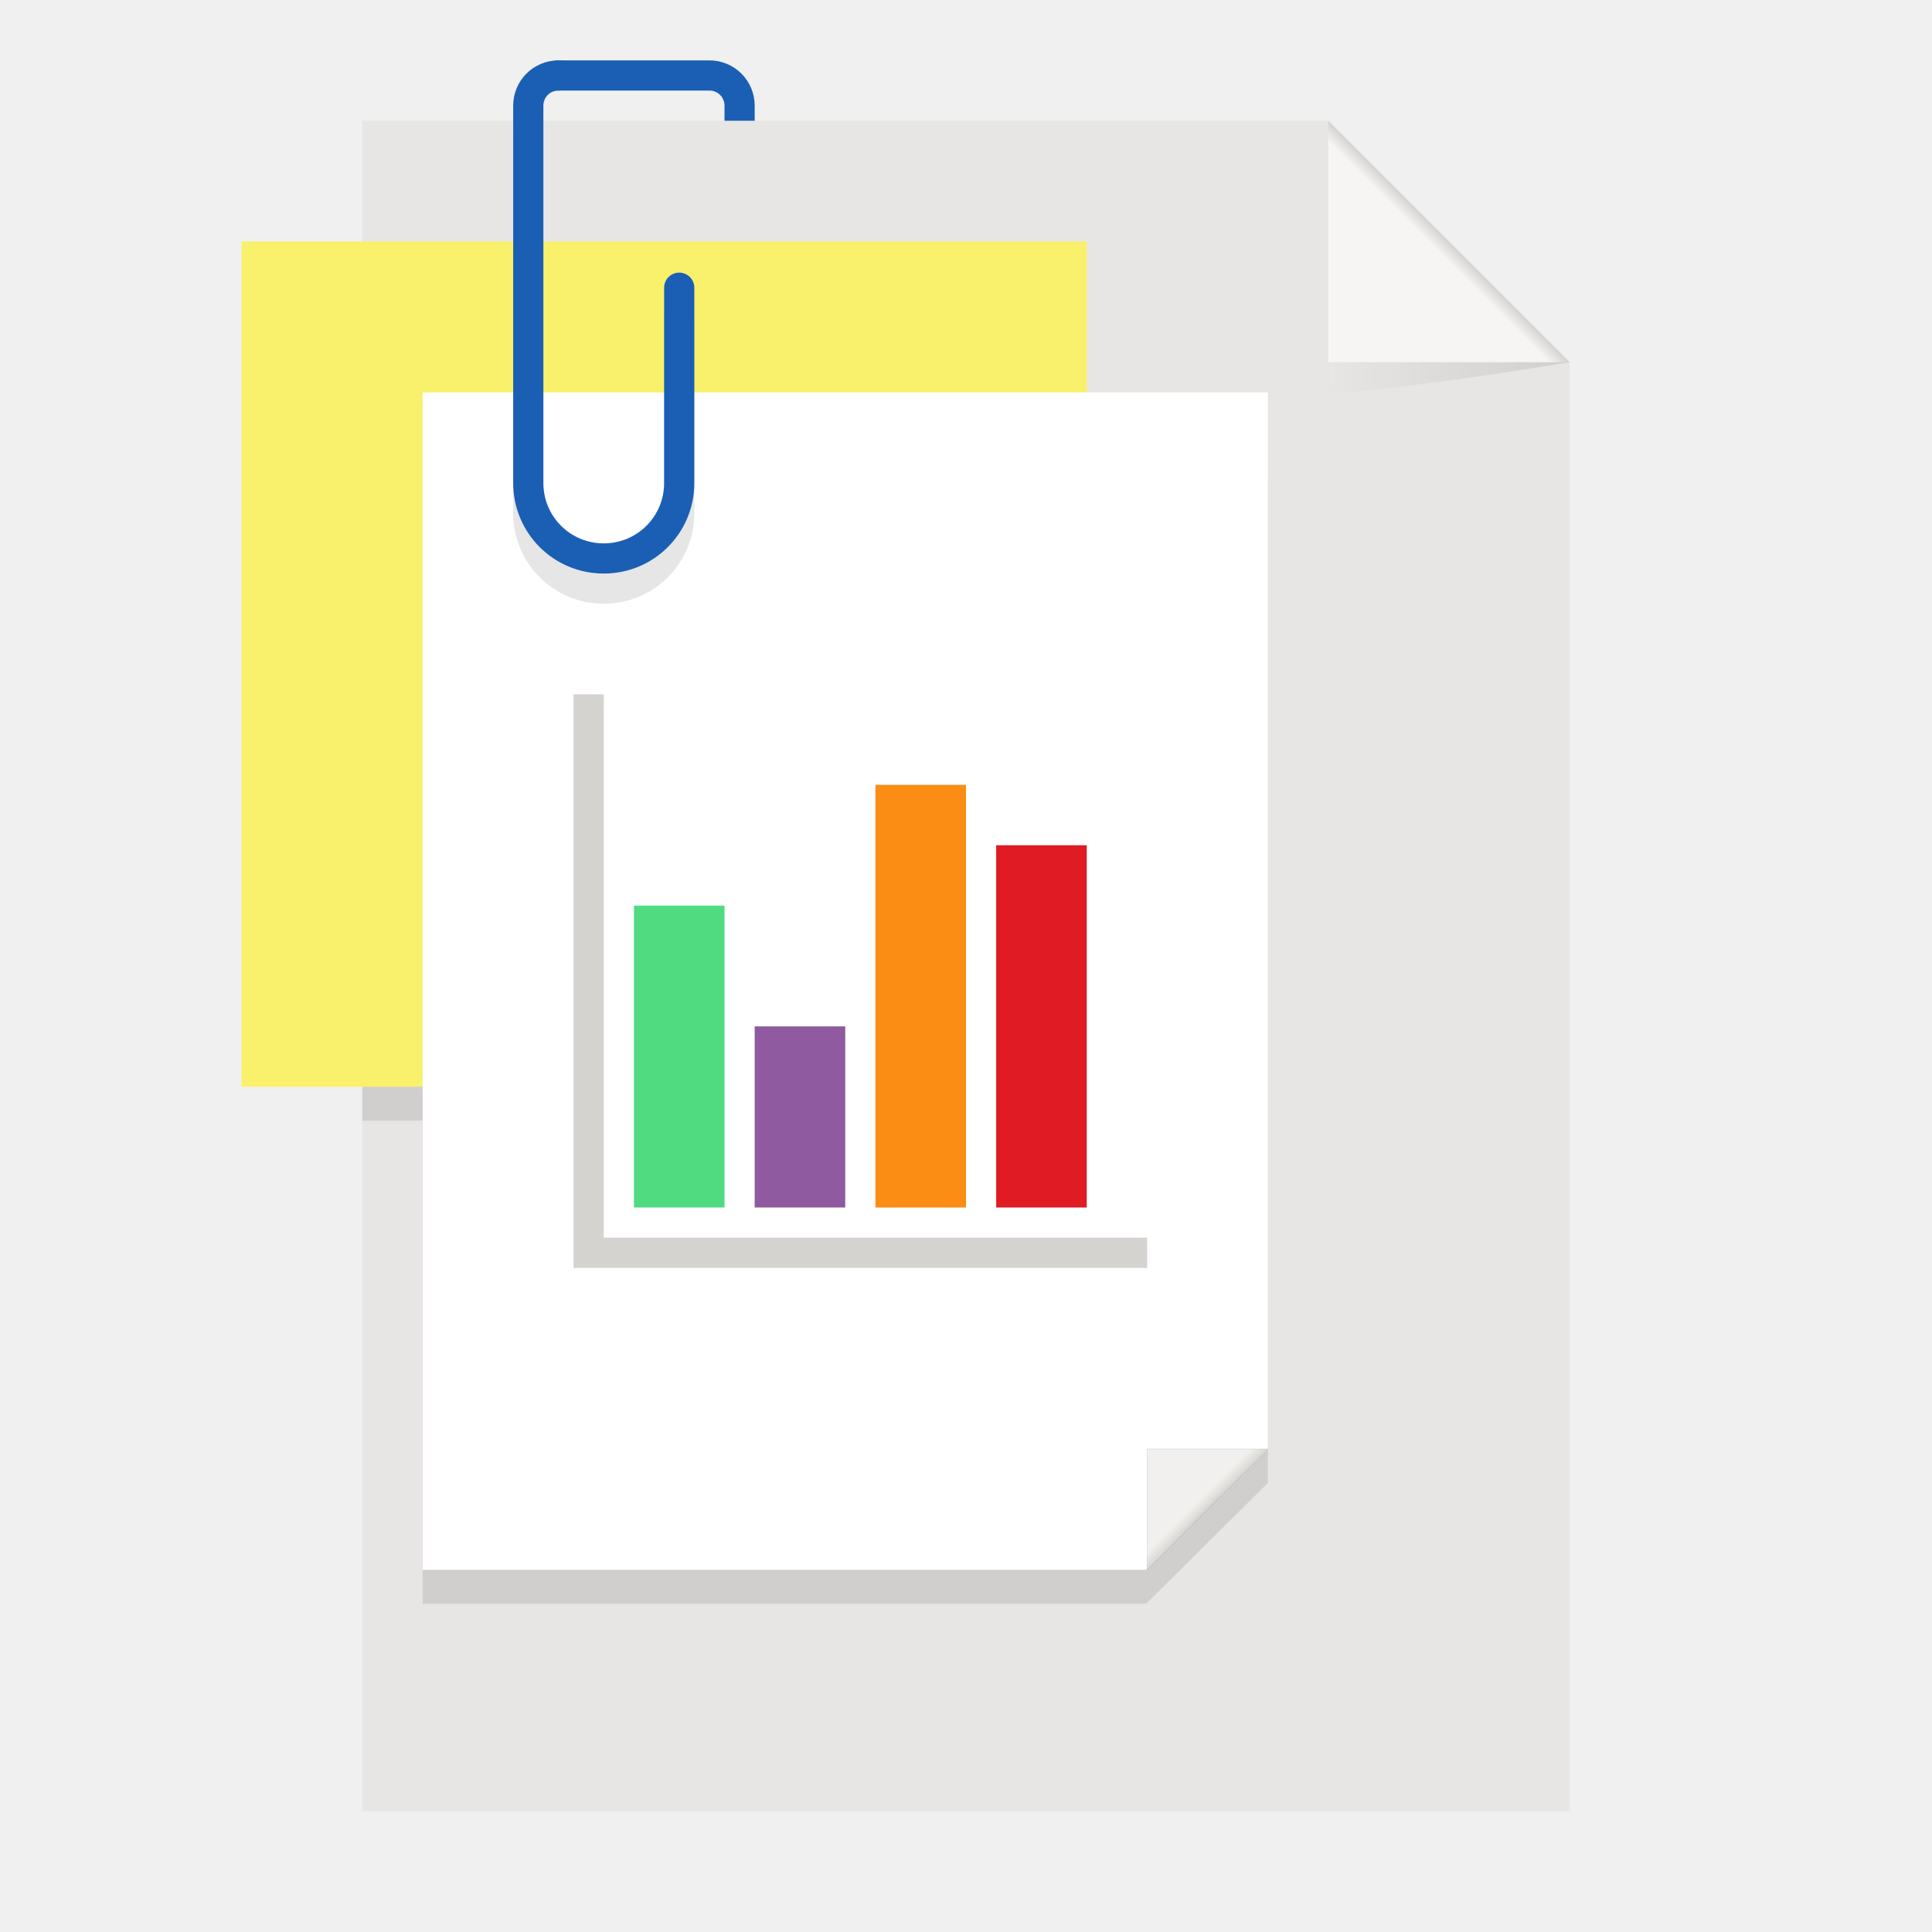
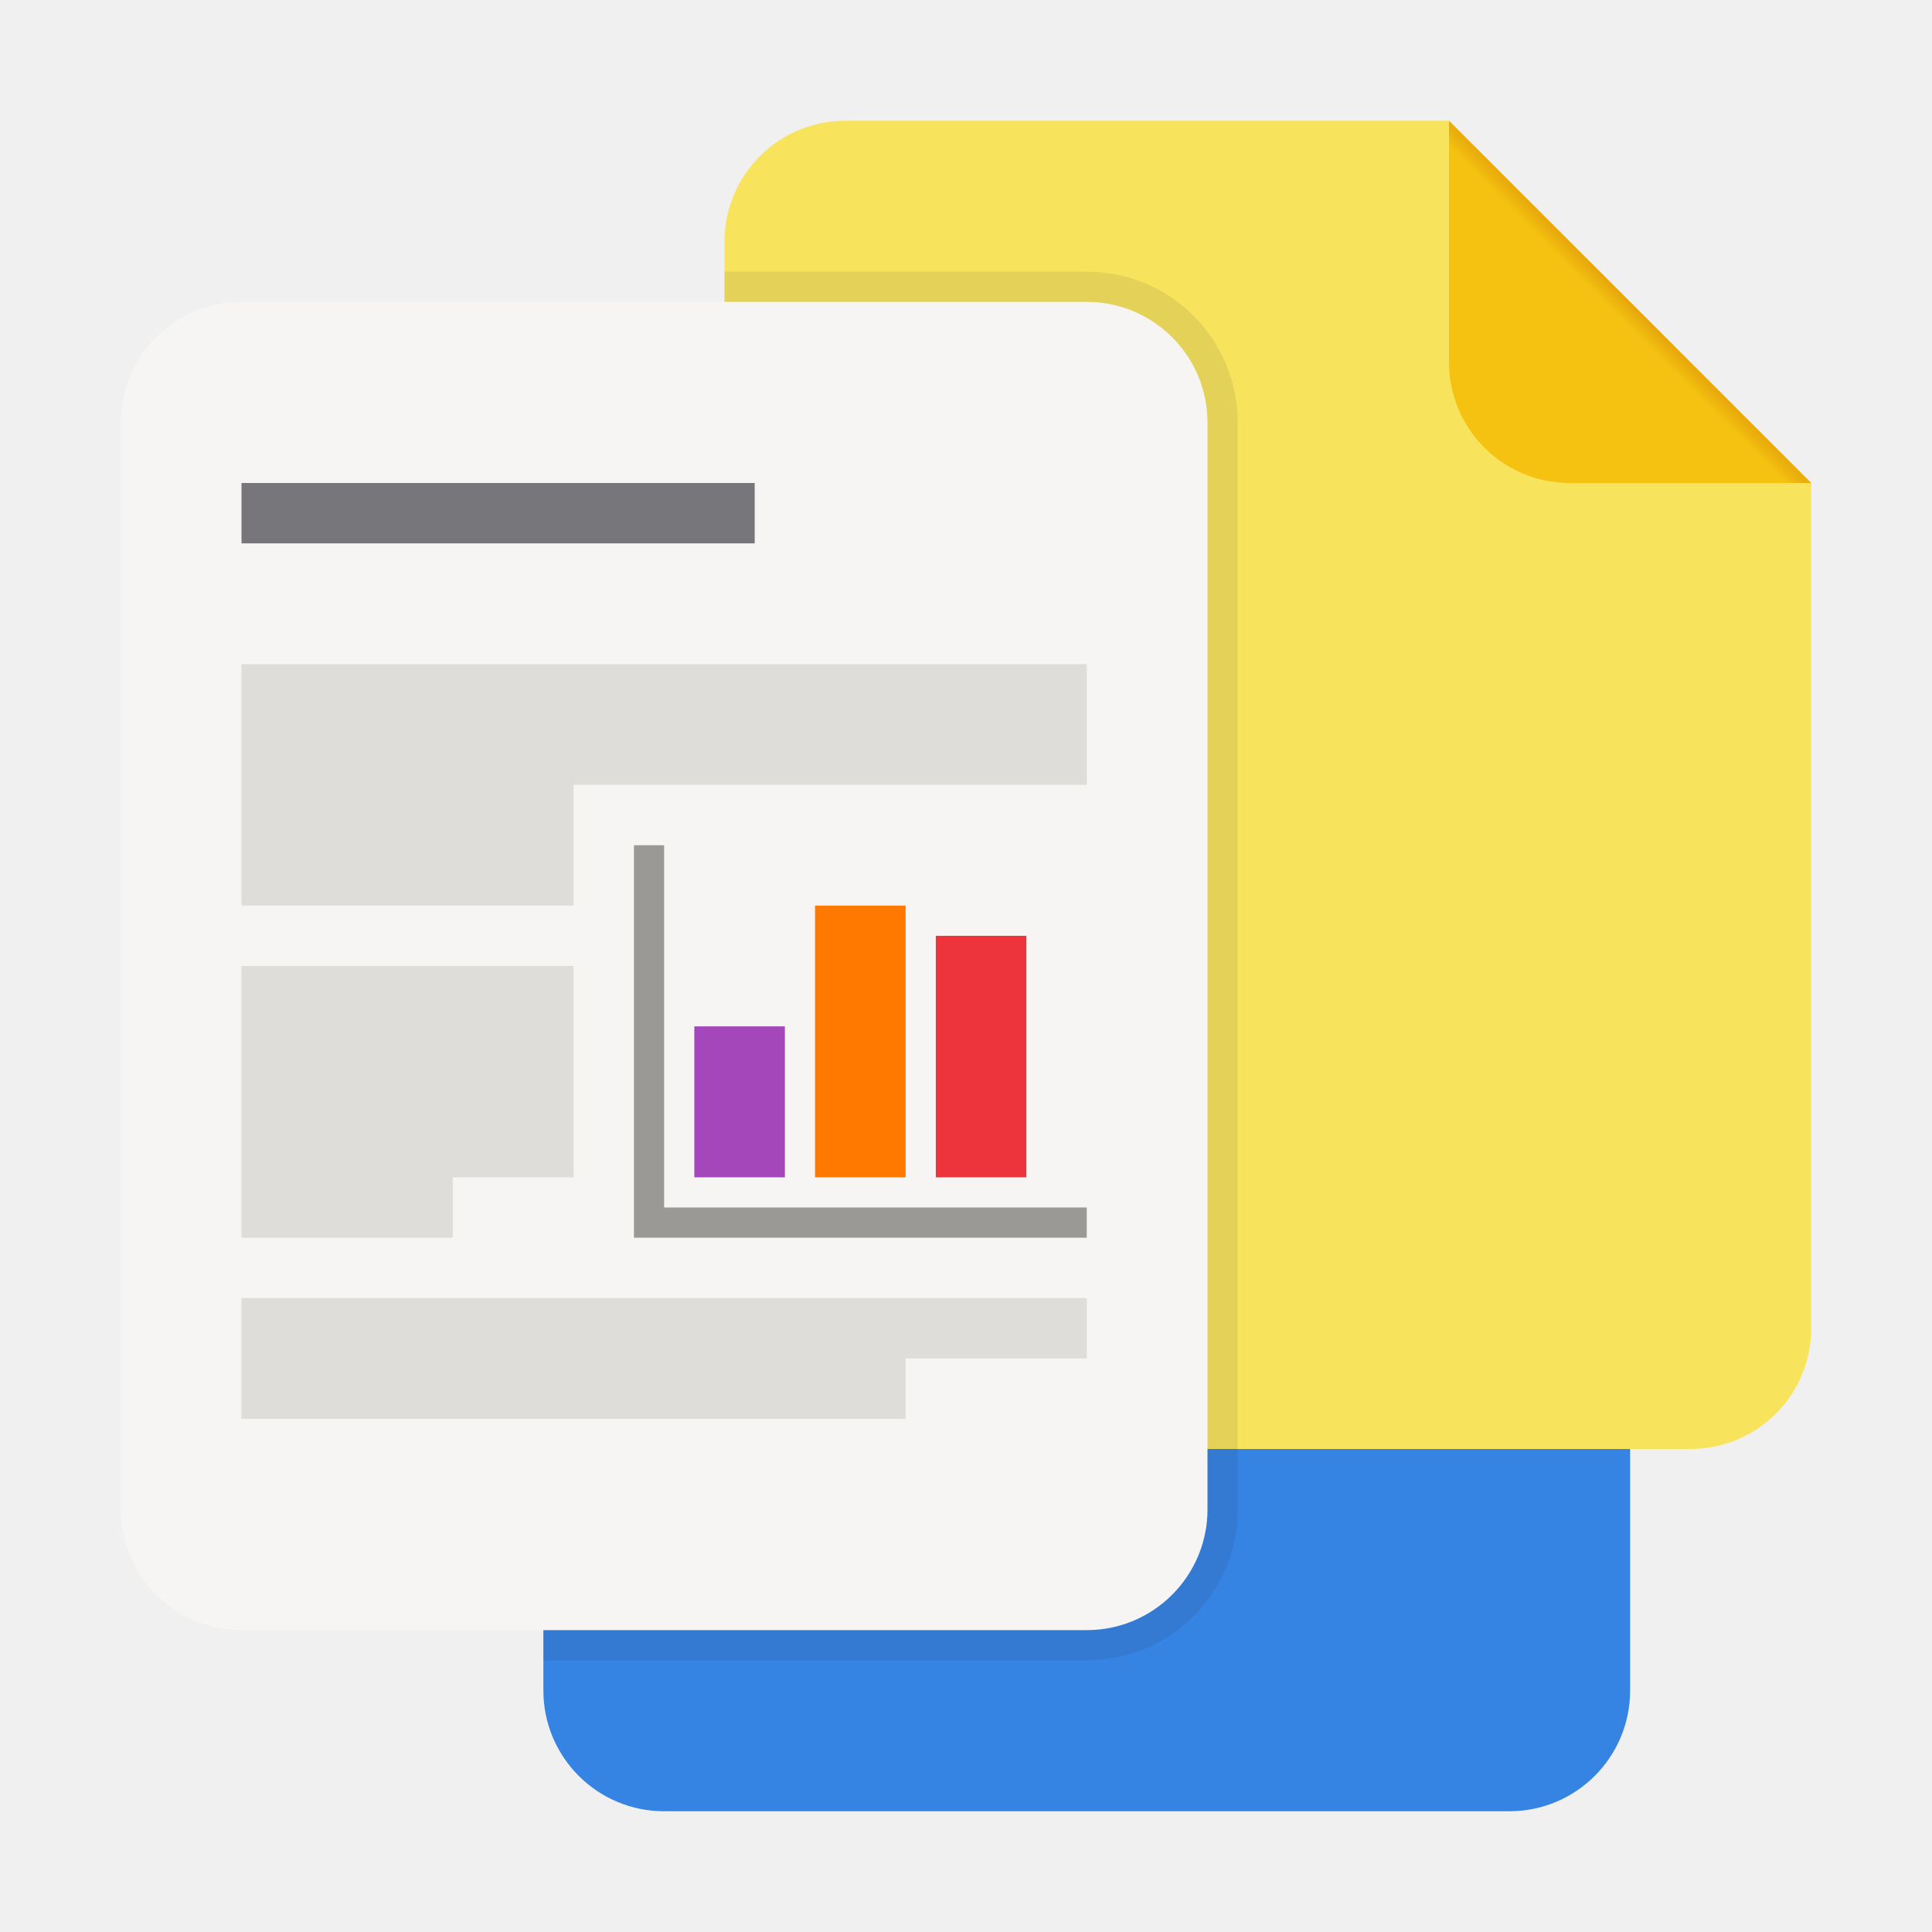
- <svg xmlns="http://www.w3.org/2000/svg" xmlns:xlink="http://www.w3.org/1999/xlink" width="128" height="128" id="svg11300" version="1.0" style="display:inline;enable-background:new" viewBox="0 0 128 128">
+ <svg xmlns="http://www.w3.org/2000/svg" xmlns:xlink="http://www.w3.org/1999/xlink" viewBox="0 0 128 128" style="display:inline;enable-background:new" version="1.0" id="svg11300" height="128" width="128">
  <defs id="defs3">
-     <linearGradient id="linearGradient1747">
-       <stop id="stop1743" offset="0" style="stop-color:#f6f5f4;stop-opacity:1" />
-       <stop id="stop1745" offset="1" style="stop-color:#d5d3cf;stop-opacity:1" />
+     <linearGradient id="linearGradient1185">
+       <stop style="stop-color:#e5a50a;stop-opacity:1" offset="0" id="stop1181" />
+       <stop style="stop-color:#f5c211;stop-opacity:1" offset="1" id="stop1183" />
    </linearGradient>
-     <linearGradient id="linearGradient1533">
-       <stop id="stop1529" offset="0" style="stop-color:#d5d5cf;stop-opacity:1" />
-       <stop id="stop1531" offset="1" style="stop-color:#f2f0ee;stop-opacity:1" />
-     </linearGradient>
-     <linearGradient id="linearGradient1371">
-       <stop style="stop-color:#000000;stop-opacity:1;" offset="0" id="stop1367" />
-       <stop style="stop-color:#000000;stop-opacity:0;" offset="1" id="stop1369" />
-     </linearGradient>
-     <linearGradient xlink:href="#linearGradient1747" id="linearGradient1737" gradientUnits="userSpaceOnUse" gradientTransform="matrix(0.25,0,0,0.25,0,225)" x1="381.25" y1="-145.25" x2="384" y2="-148" />
-     <radialGradient xlink:href="#linearGradient1533" id="radialGradient1739" gradientUnits="userSpaceOnUse" gradientTransform="matrix(1.060076,-1.060076,0.03610164,0.03610164,-264.8638,605.604)" cx="320.009" cy="156.009" fx="320.009" fy="156.009" r="16.022" />
-     <linearGradient xlink:href="#linearGradient1371" id="linearGradient1741" gradientUnits="userSpaceOnUse" gradientTransform="matrix(0.25,0,0,0.25,-200,225)" x1="1216.002" y1="-112" x2="1151.987" y2="-112" />
+     <clipPath id="clipPath1341" clipPathUnits="userSpaceOnUse">
+       <path style="fill:#e74747;stroke:none;stroke-width:1px;stroke-linecap:butt;stroke-linejoin:miter;stroke-opacity:1" d="M 376,-188 496,-68 V 302 H 24 v -490 z" id="path1343" />
+     </clipPath>
+     <clipPath id="clipPath2019-7" clipPathUnits="userSpaceOnUse">
+       <path id="path2021-5" d="M 280,124 400,4 392,-276 H 88 v 400 z" style="fill:#e74747;stroke:none;stroke-width:1px;stroke-linecap:butt;stroke-linejoin:miter;stroke-opacity:1" />
+     </clipPath>
+     <radialGradient r="64" fy="227.133" fx="399.442" cy="227.133" cx="399.442" gradientTransform="matrix(2.726281,-2.726281,0.05524271,0.05524271,-765.3956,1144.265)" gradientUnits="userSpaceOnUse" id="radialGradient1711" xlink:href="#linearGradient1185" />
  </defs>
-   <g id="layer1" style="display:inline" transform="translate(0,-172)">
-     <g id="layer2" style="display:none">
-       <text xml:space="preserve" style="font-style:normal;font-variant:normal;font-weight:normal;font-stretch:normal;font-size:18.301px;line-height:125%;font-family:Cantarell;-inkscape-font-specification:'Cantarell, Normal';text-align:start;writing-mode:lr-tb;text-anchor:start;display:inline;fill:#000000;fill-opacity:1;stroke:none;enable-background:new" x="7.856" y="118.474" id="context">
-         <tspan id="tspan2716" x="7.856" y="118.474">apps</tspan>
+   <g transform="translate(0,-172)" style="display:inline" id="layer1">
+     <g style="display:none" id="layer2">
+       <text id="context" y="128.652" x="-0.05" style="font-style:normal;font-variant:normal;font-weight:normal;font-stretch:normal;font-size:5.333px;line-height:125%;font-family:Cantarell;-inkscape-font-specification:'Cantarell, Normal';text-align:start;writing-mode:lr-tb;text-anchor:start;display:inline;fill:#000000;fill-opacity:1;stroke:none;stroke-width:0.333;enable-background:new" xml:space="preserve">
+         <tspan style="font-size:5.333px;stroke-width:0.333" y="128.652" x="-0.05" id="tspan2716">apps</tspan>
      </text>
-       <text id="text3021" y="144.273" x="7.265" style="font-style:normal;font-variant:normal;font-weight:bold;font-stretch:normal;font-size:18.301px;line-height:125%;font-family:Cantarell;-inkscape-font-specification:'Cantarell, Bold';text-align:start;writing-mode:lr-tb;text-anchor:start;display:inline;fill:#000000;fill-opacity:1;stroke:none;enable-background:new" xml:space="preserve">
-         <tspan y="144.273" x="7.265" id="tspan3023">org.gnome.Documents</tspan>
+       <text xml:space="preserve" style="font-style:normal;font-variant:normal;font-weight:bold;font-stretch:normal;font-size:5.333px;line-height:125%;font-family:Cantarell;-inkscape-font-specification:'Cantarell, Bold';text-align:start;writing-mode:lr-tb;text-anchor:start;display:inline;fill:#000000;fill-opacity:1;stroke:none;stroke-width:0.333;enable-background:new" x="-0.247" y="137.234" id="text3021">
+         <tspan style="font-size:5.333px;stroke-width:0.333" id="tspan3023" x="-0.247" y="137.234">org.gnome.Documents</tspan>
      </text>
-       <g style="display:inline;fill:#000000;enable-background:new" transform="matrix(7.991171,0,0,8.003641,-167.7909,-4846.078)" id="g12027" />
-       <rect style="display:inline;overflow:visible;visibility:visible;fill:#f0f0f0;fill-opacity:1;fill-rule:nonzero;stroke:none;stroke-width:0.5;marker:none;enable-background:accumulate" id="rect13805" width="128" height="128" x="9.2651362e-08" y="172" />
-       <g style="display:inline;enable-background:new" id="g1168" transform="matrix(0.25,0,0,0.25,6.9488522e-8,225)">
-         <rect ry="32" rx="32" y="-180" x="96" height="448" width="320" id="rect1110" style="opacity:0.1;fill:#2864b0;fill-opacity:1;stroke:none;stroke-width:1;stroke-linecap:butt;stroke-linejoin:miter;stroke-miterlimit:4;stroke-dasharray:none;stroke-dashoffset:0;stroke-opacity:1;marker:none;marker-start:none;marker-mid:none;marker-end:none;paint-order:normal" />
-         <rect ry="32" rx="32" y="-164" x="48" height="416" width="416" id="rect1110-8" style="display:inline;opacity:0.1;fill:#2864b0;fill-opacity:1;stroke:none;stroke-width:1;stroke-linecap:butt;stroke-linejoin:miter;stroke-miterlimit:4;stroke-dasharray:none;stroke-dashoffset:0;stroke-opacity:1;marker:none;marker-start:none;marker-mid:none;marker-end:none;paint-order:normal;enable-background:new" />
-         <rect ry="32" rx="32" y="-116" x="32" height="320" width="448" id="rect1110-8-9" style="display:inline;opacity:0.1;fill:#2864b0;fill-opacity:1;stroke:none;stroke-width:1;stroke-linecap:butt;stroke-linejoin:miter;stroke-miterlimit:4;stroke-dasharray:none;stroke-dashoffset:0;stroke-opacity:1;marker:none;marker-start:none;marker-mid:none;marker-end:none;paint-order:normal;enable-background:new" />
-         <circle cx="256" cy="44" r="240" id="path1142" style="opacity:0.1;fill:#2864b0;fill-opacity:1;stroke:none;stroke-width:1;stroke-linecap:butt;stroke-linejoin:miter;stroke-miterlimit:4;stroke-dasharray:none;stroke-dashoffset:0;stroke-opacity:1;marker:none;marker-start:none;marker-mid:none;marker-end:none;paint-order:normal" />
-       </g>
+       <g id="g12027" transform="matrix(7.991171,0,0,8.003641,-167.7909,-4846.078)" style="display:inline;fill:#000000;enable-background:new" />
+       <rect y="172" x="9.2651362e-08" height="128" width="128" id="rect13805" style="display:inline;overflow:visible;visibility:visible;fill:#f0f0f0;fill-opacity:1;fill-rule:nonzero;stroke:none;stroke-width:0.5;marker:none;enable-background:accumulate" />
+       <g transform="translate(-24,24)" style="fill:none;fill-opacity:0.251;stroke:#a579b3;stroke-opacity:1" id="g883" />
+       <g transform="translate(-24,24)" style="fill:none;fill-opacity:0.251;stroke:#a579b3;stroke-opacity:1" id="g900" />
+       <rect style="display:inline;overflow:visible;visibility:visible;fill:#f0f0f0;fill-opacity:1;fill-rule:nonzero;stroke:none;stroke-width:0.5;marker:none;enable-background:accumulate" id="rect859" width="16" height="16" x="160" y="172" />
+       <text id="text863" y="164" x="0" style="font-style:normal;font-variant:normal;font-weight:bold;font-stretch:normal;font-size:4px;line-height:125%;font-family:Cantarell;-inkscape-font-specification:'Cantarell, Bold';text-align:start;writing-mode:lr-tb;text-anchor:start;display:inline;fill:#000000;fill-opacity:1;stroke:none;stroke-width:0.333;enable-background:new" xml:space="preserve">
+         <tspan y="164" x="0" id="tspan861" style="font-size:4px;stroke-width:0.333">Hicolor</tspan>
+       </text>
+       <text xml:space="preserve" style="font-style:normal;font-variant:normal;font-weight:bold;font-stretch:normal;font-size:4px;line-height:125%;font-family:Cantarell;-inkscape-font-specification:'Cantarell, Bold';text-align:start;writing-mode:lr-tb;text-anchor:start;display:inline;fill:#000000;fill-opacity:1;stroke:none;stroke-width:0.333;enable-background:new" x="160" y="164" id="text867">
+         <tspan style="font-size:4px;stroke-width:0.333" id="tspan865" x="160" y="164">Symbolic</tspan>
+       </text>
    </g>
-     <g id="layer3" style="display:none">
-       <path style="display:inline;opacity:0.15;fill:#000000;fill-opacity:1;stroke:none;stroke-width:24;stroke-linecap:round;stroke-linejoin:miter;stroke-miterlimit:4;stroke-dasharray:none;stroke-dashoffset:0;stroke-opacity:1;marker:none;marker-start:none;marker-mid:none;marker-end:none;paint-order:normal;enable-background:new" d="M 96,-172 H 352 L 416,-108 V 276 H 96 Z" id="rect868-3" />
+     <g style="display:none" id="layer3">
+       <circle style="display:inline;opacity:0.1;vector-effect:none;fill:none;fill-opacity:1;stroke:#000000;stroke-width:0.99;stroke-linecap:butt;stroke-linejoin:miter;stroke-miterlimit:4;stroke-dasharray:0.99, 0.99;stroke-dashoffset:0;stroke-opacity:1;marker:none;marker-start:none;marker-mid:none;marker-end:none;paint-order:normal;enable-background:new" id="circle2892" r="59.504" cy="236" cx="64" />
+       <rect style="display:inline;opacity:0.1;vector-effect:none;fill:none;fill-opacity:1;stroke:#000000;stroke-width:0.99;stroke-linecap:butt;stroke-linejoin:miter;stroke-miterlimit:4;stroke-dasharray:0.99, 0.99;stroke-dashoffset:0;stroke-opacity:1;marker:none;marker-start:none;marker-mid:none;marker-end:none;paint-order:normal;enable-background:new" id="rect2894" width="87.01" height="111.01" x="20.495" y="180.495" rx="8.701" ry="7.929" />
+       <rect style="display:inline;opacity:0.1;vector-effect:none;fill:none;fill-opacity:1;stroke:#000000;stroke-width:0.99;stroke-linecap:butt;stroke-linejoin:miter;stroke-miterlimit:4;stroke-dasharray:0.99, 0.99;stroke-dashoffset:0;stroke-opacity:1;marker:none;marker-start:none;marker-mid:none;marker-end:none;paint-order:normal;enable-background:new" id="rect2896" width="103.01" height="103.01" x="12.495" y="184.495" rx="7.924" ry="7.924" />
+       <rect style="display:inline;opacity:0.1;vector-effect:none;fill:none;fill-opacity:1;stroke:#000000;stroke-width:0.99;stroke-linecap:butt;stroke-linejoin:miter;stroke-miterlimit:4;stroke-dasharray:0.99, 0.99;stroke-dashoffset:0;stroke-opacity:1;marker:none;marker-start:none;marker-mid:none;marker-end:none;paint-order:normal;enable-background:new" id="rect2898" width="111.01" height="87.01" x="8.495" y="200.495" rx="7.929" ry="8.701" />
+       <path style="display:inline;fill:none;stroke:#62a0ea;stroke-width:2;stroke-linecap:butt;stroke-linejoin:miter;stroke-miterlimit:4;stroke-dasharray:none;stroke-opacity:1;enable-background:new" d="M 2.6203015e-5,289 H 128" id="path2900" />
    </g>
-     <g id="layer9" style="display:inline">
-       <path d="m 37,177 h 10 c 1.108,0 2,0.892 2,2 v 6" style="display:inline;opacity:1;fill:none;fill-opacity:1;stroke:#1a5fb4;stroke-width:2;stroke-linecap:round;stroke-linejoin:miter;stroke-miterlimit:4;stroke-dasharray:none;stroke-dashoffset:0;stroke-opacity:1;marker:none;marker-start:none;marker-mid:none;marker-end:none;paint-order:normal;enable-background:new" id="path1703" />
-       <path id="path1705" d="m 24,180 h 64 l 16,16.055 V 292 H 24 Z" style="display:inline;opacity:1;fill:#e8e6e4;fill-opacity:1;stroke:none;stroke-width:0.006px;stroke-linecap:butt;stroke-linejoin:miter;stroke-miterlimit:4;stroke-dasharray:none;stroke-dashoffset:0;stroke-opacity:1;marker:none;marker-start:none;marker-mid:none;marker-end:none;paint-order:normal;enable-background:new" />
-       <path id="path1707" d="m 24,204 v 42.25 h 4 v 32 H 75.938 L 84,270.25 V 204 H 74 v 0 z" style="display:inline;opacity:0.1;fill:#000000;fill-opacity:1;stroke:none;stroke-width:0.008px;stroke-linecap:butt;stroke-linejoin:miter;stroke-miterlimit:4;stroke-dasharray:none;stroke-dashoffset:0;stroke-opacity:1;marker:none;marker-start:none;marker-mid:none;marker-end:none;paint-order:normal;enable-background:new" />
-       <rect y="188" x="16" height="56" width="56" id="rect1709" style="display:inline;opacity:1;fill:#f9f06b;fill-opacity:1;stroke:none;stroke-width:0.008px;stroke-linecap:butt;stroke-linejoin:miter;stroke-miterlimit:4;stroke-dasharray:none;stroke-dashoffset:0;stroke-opacity:1;marker:none;marker-start:none;marker-mid:none;marker-end:none;paint-order:normal;enable-background:new" />
-       <path id="path1711" d="m 84,198 v 70 L 75.938,276 28,276 v -78 z" style="display:inline;opacity:1;fill:#ffffff;fill-opacity:1;stroke:none;stroke-width:0.006px;stroke-linecap:butt;stroke-linejoin:miter;stroke-miterlimit:4;stroke-dasharray:none;stroke-dashoffset:0;stroke-opacity:1;marker:none;marker-start:none;marker-mid:none;marker-end:none;paint-order:normal;enable-background:new" />
-       <path d="M 45,193.061 V 206 c 0,2.77 -2.23,5 -5,5 -2.77,0 -5,-2.23 -5,-5 v -25" style="display:inline;opacity:0.1;fill:none;fill-opacity:1;stroke:#000000;stroke-width:2;stroke-linecap:round;stroke-linejoin:miter;stroke-miterlimit:4;stroke-dasharray:none;stroke-dashoffset:0;stroke-opacity:1;marker:none;marker-start:none;marker-mid:none;marker-end:none;paint-order:normal;enable-background:new" id="path1719-3" />
-       <path id="path1713" d="m 88,180 16,16 H 88 Z" style="display:inline;opacity:1;fill:url(#linearGradient1737);fill-opacity:1;stroke:none;stroke-width:0.006px;stroke-linecap:round;stroke-linejoin:miter;stroke-miterlimit:4;stroke-dasharray:none;stroke-dashoffset:0;stroke-opacity:1;marker:none;marker-start:none;marker-mid:none;marker-end:none;paint-order:normal;enable-background:new" />
-       <path id="path1715" d="m 76,268 h 8 l -8,8 z" style="display:inline;opacity:1;fill:url(#radialGradient1739);fill-opacity:1;stroke:#204a87;stroke-width:0.006px;stroke-linecap:butt;stroke-linejoin:miter;stroke-miterlimit:4;stroke-dasharray:none;stroke-dashoffset:0;stroke-opacity:1;marker:none;marker-start:none;marker-mid:none;marker-end:none;paint-order:normal;enable-background:new" />
-       <path id="path1717" d="m 88,196 h 16 c 0,0 -12.077,2 -16,2 z" style="display:inline;opacity:0.1;fill:url(#linearGradient1741);fill-opacity:1;stroke:#204a87;stroke-width:0.006px;stroke-linecap:butt;stroke-linejoin:miter;stroke-miterlimit:4;stroke-dasharray:none;stroke-dashoffset:0;stroke-opacity:1;marker:none;marker-start:none;marker-mid:none;marker-end:none;paint-order:normal;enable-background:new" />
-       <path d="M 45,191.061 V 204 c 0,2.77 -2.23,5 -5,5 -2.77,0 -5,-2.23 -5,-5 v -25 c 0,-1.108 0.892,-2 2,-2" style="display:inline;opacity:1;fill:none;fill-opacity:1;stroke:#1a5fb4;stroke-width:2;stroke-linecap:round;stroke-linejoin:miter;stroke-miterlimit:4;stroke-dasharray:none;stroke-dashoffset:0;stroke-opacity:1;marker:none;marker-start:none;marker-mid:none;marker-end:none;paint-order:normal;enable-background:new" id="path1719" />
-       <path style="display:inline;opacity:1;fill:#d5d3cf;fill-opacity:1;stroke:none;stroke-width:0.25;stroke-linejoin:round;stroke-miterlimit:4;stroke-dasharray:none;stroke-opacity:1;enable-background:new" d="M 38,46 V 84 H 76 V 82 H 40 V 46 Z" transform="translate(0,172)" id="rect1721" />
-       <rect style="display:inline;opacity:1;fill:#50db81;fill-opacity:1;stroke:none;stroke-width:0.25;stroke-linejoin:round;stroke-miterlimit:4;stroke-dasharray:none;stroke-opacity:1;enable-background:new" id="rect1725" width="6" height="20" x="42" y="232" />
-       <rect y="240" x="50" height="12" width="6" id="rect1727" style="display:inline;opacity:1;fill:#8f5aa0;fill-opacity:1;stroke:none;stroke-width:0.25;stroke-linejoin:round;stroke-miterlimit:4;stroke-dasharray:none;stroke-opacity:1;enable-background:new" />
-       <rect style="display:inline;opacity:1;fill:#fb8c14;fill-opacity:1;stroke:none;stroke-width:0.25;stroke-linejoin:round;stroke-miterlimit:4;stroke-dasharray:none;stroke-opacity:1;enable-background:new" id="rect1729" width="6" height="28" x="58" y="224" />
-       <rect style="display:inline;opacity:1;fill:#e01b24;fill-opacity:1;stroke:none;stroke-width:0.25;stroke-linejoin:round;stroke-miterlimit:4;stroke-dasharray:none;stroke-opacity:1;enable-background:new" id="rect1731" width="6" height="24" x="66" y="228" />
-       <g transform="matrix(0.2414815,-0.06470476,0.06470476,0.2414815,-217.4696,248.5153)" id="g5631">
-         <g id="g5629" transform="translate(-96,-120)" style="display:inline;fill:#76eabb;stroke-width:1;enable-background:new" />
-       </g>
+     <g style="display:inline" id="layer9" />
+     <rect rx="8" y="220" x="36" height="72" width="72" id="rect1689" style="display:inline;opacity:1;fill:#3584e4;fill-opacity:1;stroke:none;stroke-width:0.25;stroke-linejoin:round;stroke-miterlimit:4;stroke-dasharray:1, 0.5;stroke-dashoffset:0;stroke-opacity:1;enable-background:new" />
+     <g transform="matrix(0.25,0,0,0.25,-2.6e-4,225)" style="display:inline;enable-background:new" id="g1693" clip-path="url(#clipPath1341)">
+       <rect rx="32" transform="translate(96,-64)" style="display:inline;opacity:1;fill:#f8e45c;fill-opacity:1;stroke:none;stroke-width:2;stroke-linejoin:round;stroke-miterlimit:4;stroke-dasharray:none;stroke-opacity:1;enable-background:new" id="rect1691" width="288" height="352" x="96" y="-116" clip-path="none" />
    </g>
+     <rect rx="32" clip-path="url(#clipPath2019-7)" transform="matrix(0.25,0,0,-0.25,23.99974,209)" y="20" x="288" height="128" width="128" id="rect1695" style="display:inline;opacity:1;fill:url(#radialGradient1711);fill-opacity:1;stroke:none;stroke-width:2;stroke-linecap:butt;stroke-linejoin:miter;stroke-miterlimit:4;stroke-dasharray:none;stroke-dashoffset:0;stroke-opacity:1;marker:none;marker-start:none;marker-mid:none;marker-end:none;paint-order:normal;enable-background:new" />
+     <path id="rect1088" d="m 48,192 h 24 c 4.432,0 8,3.568 8,8 v 72 c 0,4.432 -3.568,8 -8,8 h -36" style="display:inline;opacity:0.1;fill:none;fill-opacity:1;stroke:#241f31;stroke-width:4;stroke-linejoin:round;stroke-miterlimit:4;stroke-dasharray:none;stroke-dashoffset:0;stroke-opacity:1;enable-background:new" />
+     <rect rx="8" style="display:inline;opacity:1;fill:#f6f5f4;fill-opacity:1;stroke:none;stroke-width:0.25;stroke-linejoin:round;stroke-miterlimit:4;stroke-dasharray:1, 0.5;stroke-dashoffset:0;stroke-opacity:1;enable-background:new" id="rect1697" width="72" height="88" x="8" y="192" />
+     <path style="color:#000000;display:inline;overflow:visible;opacity:1;vector-effect:none;fill:#77767b;fill-opacity:1;stroke:none;stroke-width:4;stroke-linecap:butt;stroke-linejoin:miter;stroke-miterlimit:4;stroke-dasharray:none;stroke-dashoffset:0;stroke-opacity:1;marker:none;marker-start:none;marker-mid:none;marker-end:none;paint-order:normal;enable-background:new" d="m 16,208 v -4 h 34 v 4 z" id="path1816" />
+     <path style="color:#000000;display:inline;overflow:visible;opacity:1;vector-effect:none;fill:#deddda;fill-opacity:1;stroke:none;stroke-width:4;stroke-linecap:butt;stroke-linejoin:miter;stroke-miterlimit:4;stroke-dasharray:none;stroke-dashoffset:0;stroke-opacity:1;marker:none;marker-start:none;marker-mid:none;marker-end:none;paint-order:normal;enable-background:new" d="m 38,224 v 8 H 16 v -16 h 56 v 8 z" id="path1818" />
+     <path style="display:inline;opacity:1;fill:#9a9996;fill-opacity:1;stroke:none;stroke-width:0.25;stroke-linejoin:round;stroke-miterlimit:4;stroke-dasharray:none;stroke-opacity:1;enable-background:new" d="m 42,228 v 26 h 30 v -2 h -28 v -24 z" id="path1916" />
+     <rect y="240" x="46" height="10" width="6" id="rect1920" style="display:inline;opacity:1;fill:#a347ba;fill-opacity:1;stroke:none;stroke-width:0.25;stroke-linejoin:round;stroke-miterlimit:4;stroke-dasharray:none;stroke-opacity:1;enable-background:new" />
+     <rect style="display:inline;opacity:1;fill:#ff7800;fill-opacity:1;stroke:none;stroke-width:0.25;stroke-linejoin:round;stroke-miterlimit:4;stroke-dasharray:none;stroke-opacity:1;enable-background:new" id="rect1922" width="6" height="18" x="54" y="232" />
+     <rect style="display:inline;opacity:1;fill:#ed333b;fill-opacity:1;stroke:none;stroke-width:0.25;stroke-linejoin:round;stroke-miterlimit:4;stroke-dasharray:none;stroke-opacity:1;enable-background:new" id="rect1924" width="6" height="16" x="62" y="234" />
+     <path id="path1114" d="m 30,250 v 4 H 16 v -18 h 22 v 14 z" style="color:#000000;display:inline;overflow:visible;opacity:1;vector-effect:none;fill:#deddda;fill-opacity:1;stroke:none;stroke-width:4;stroke-linecap:butt;stroke-linejoin:miter;stroke-miterlimit:4;stroke-dasharray:none;stroke-dashoffset:0;stroke-opacity:1;marker:none;marker-start:none;marker-mid:none;marker-end:none;paint-order:normal;enable-background:new" />
+     <path id="path1116" d="m 60,262 v 4 H 16 v -8 h 56 v 4 z" style="color:#000000;display:inline;overflow:visible;opacity:1;vector-effect:none;fill:#deddda;fill-opacity:1;stroke:none;stroke-width:4;stroke-linecap:butt;stroke-linejoin:miter;stroke-miterlimit:4;stroke-dasharray:none;stroke-dashoffset:0;stroke-opacity:1;marker:none;marker-start:none;marker-mid:none;marker-end:none;paint-order:normal;enable-background:new" />
  </g>
</svg>
